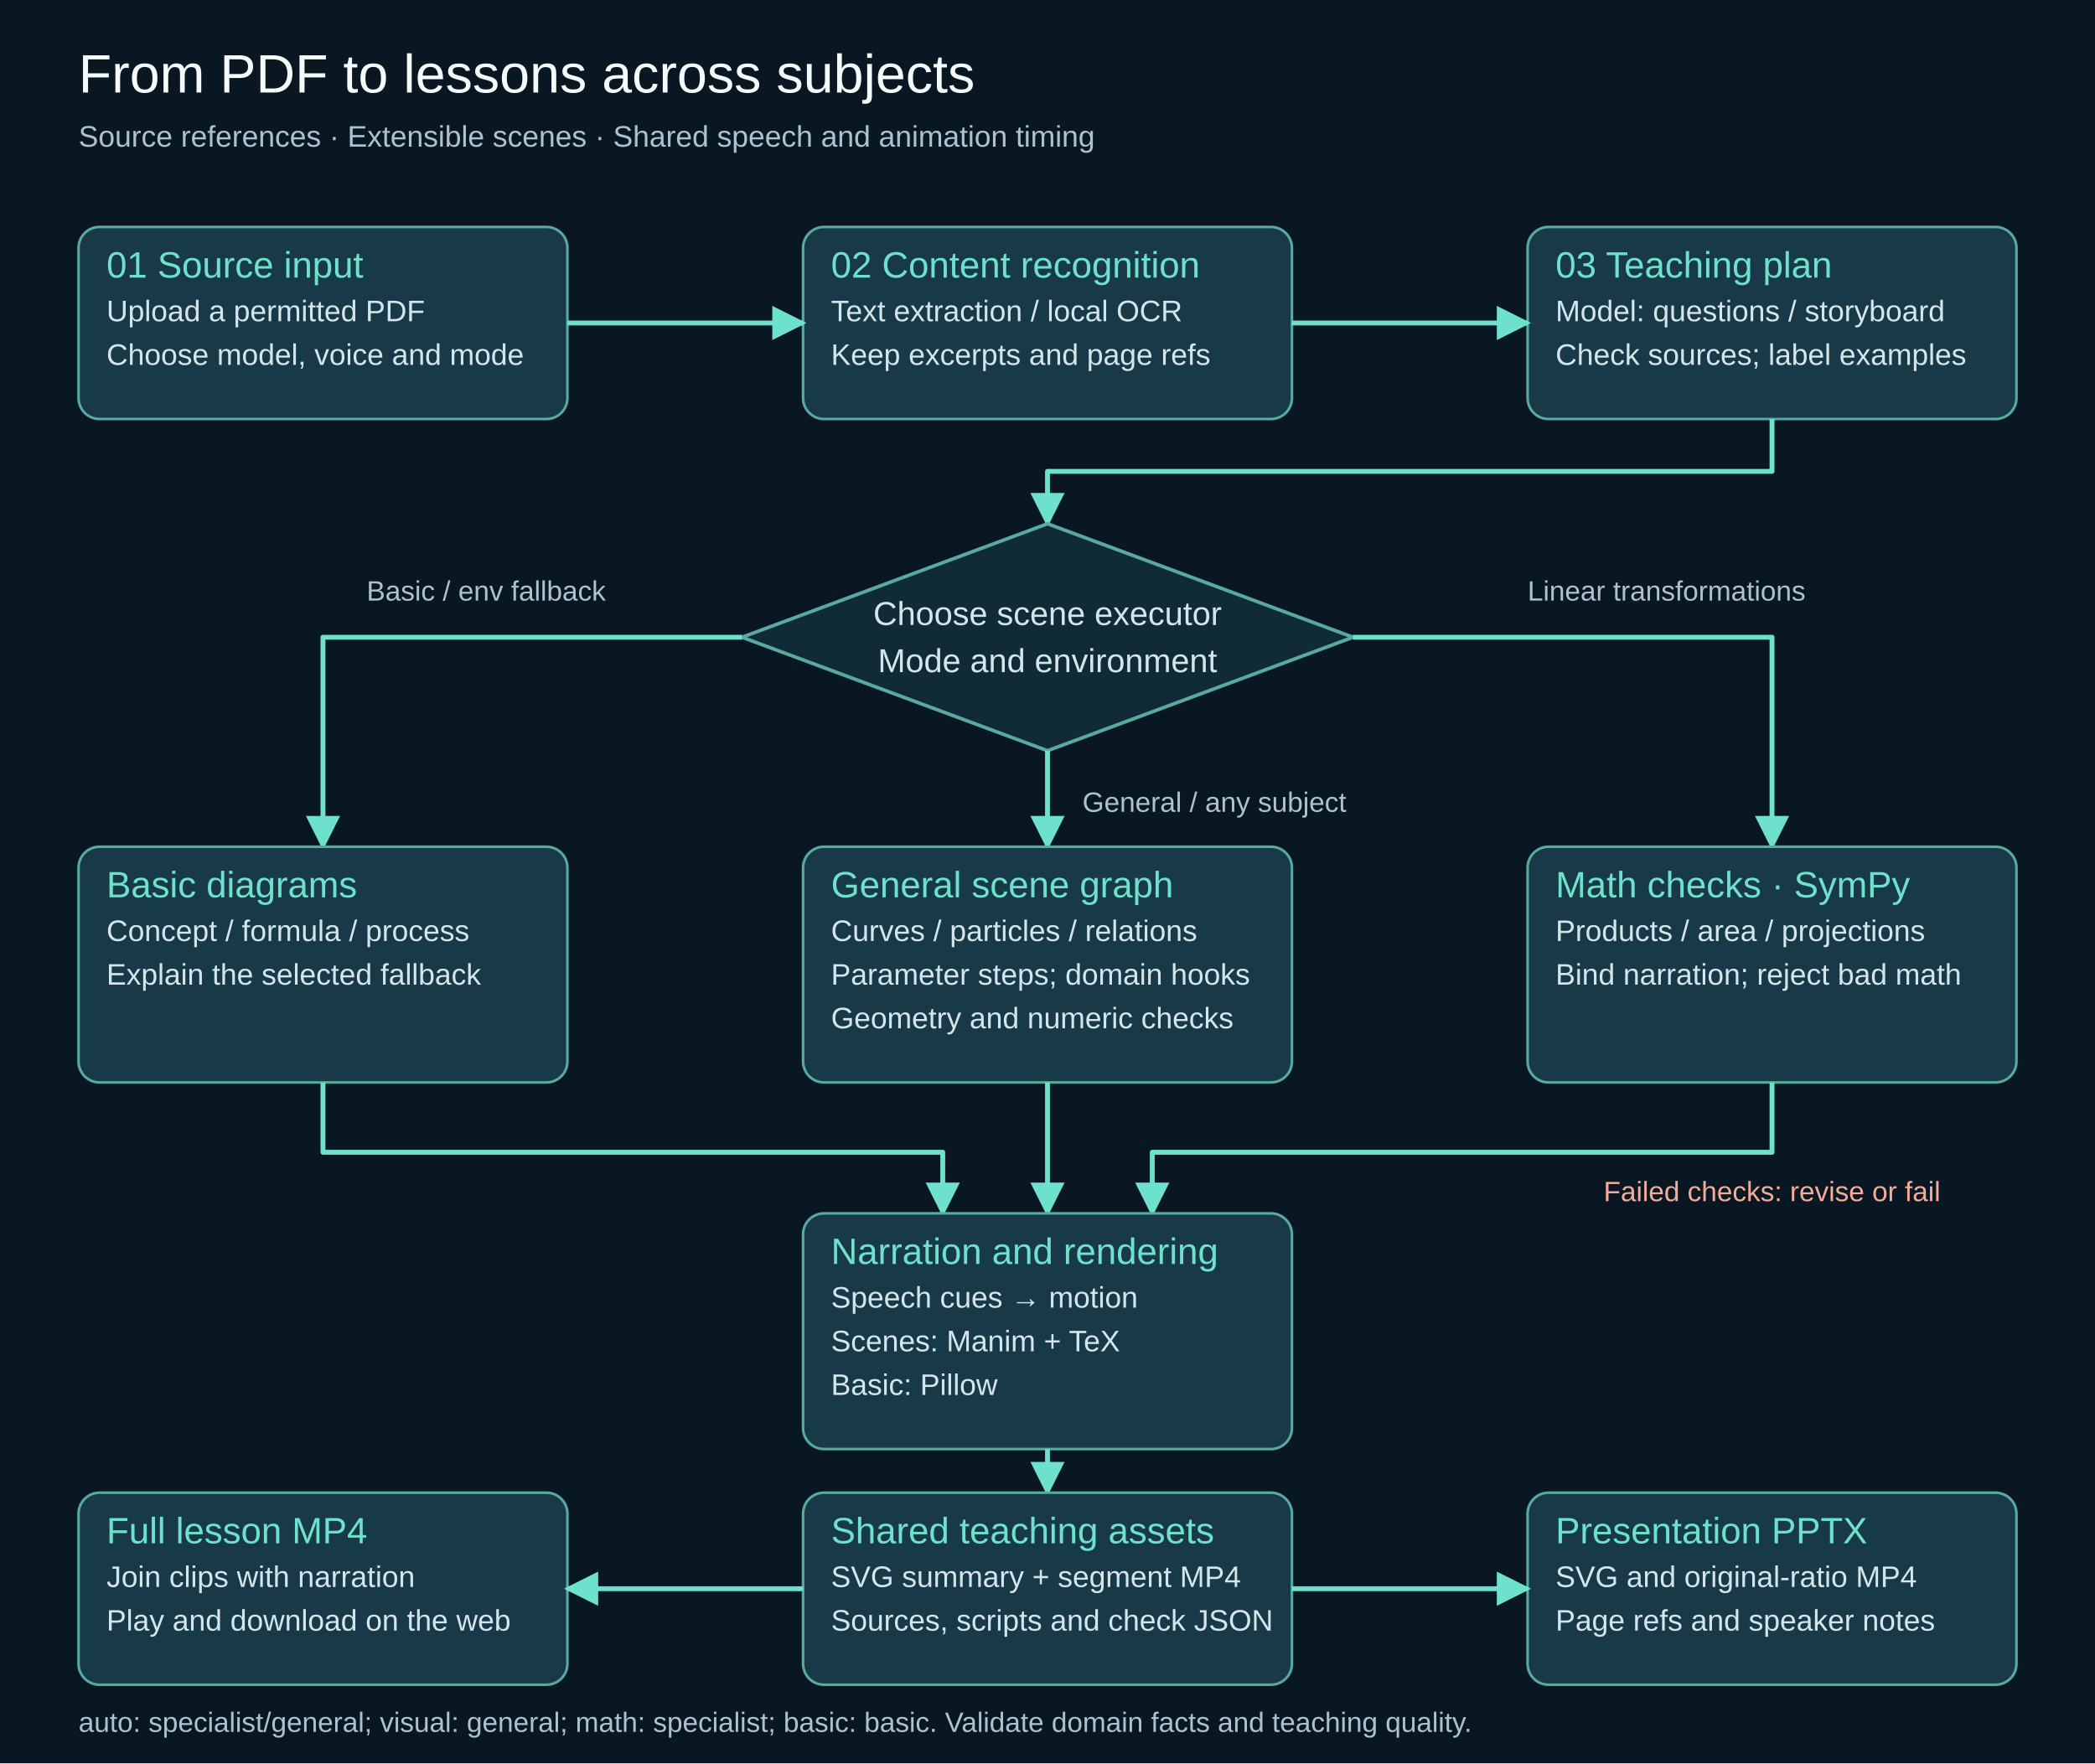
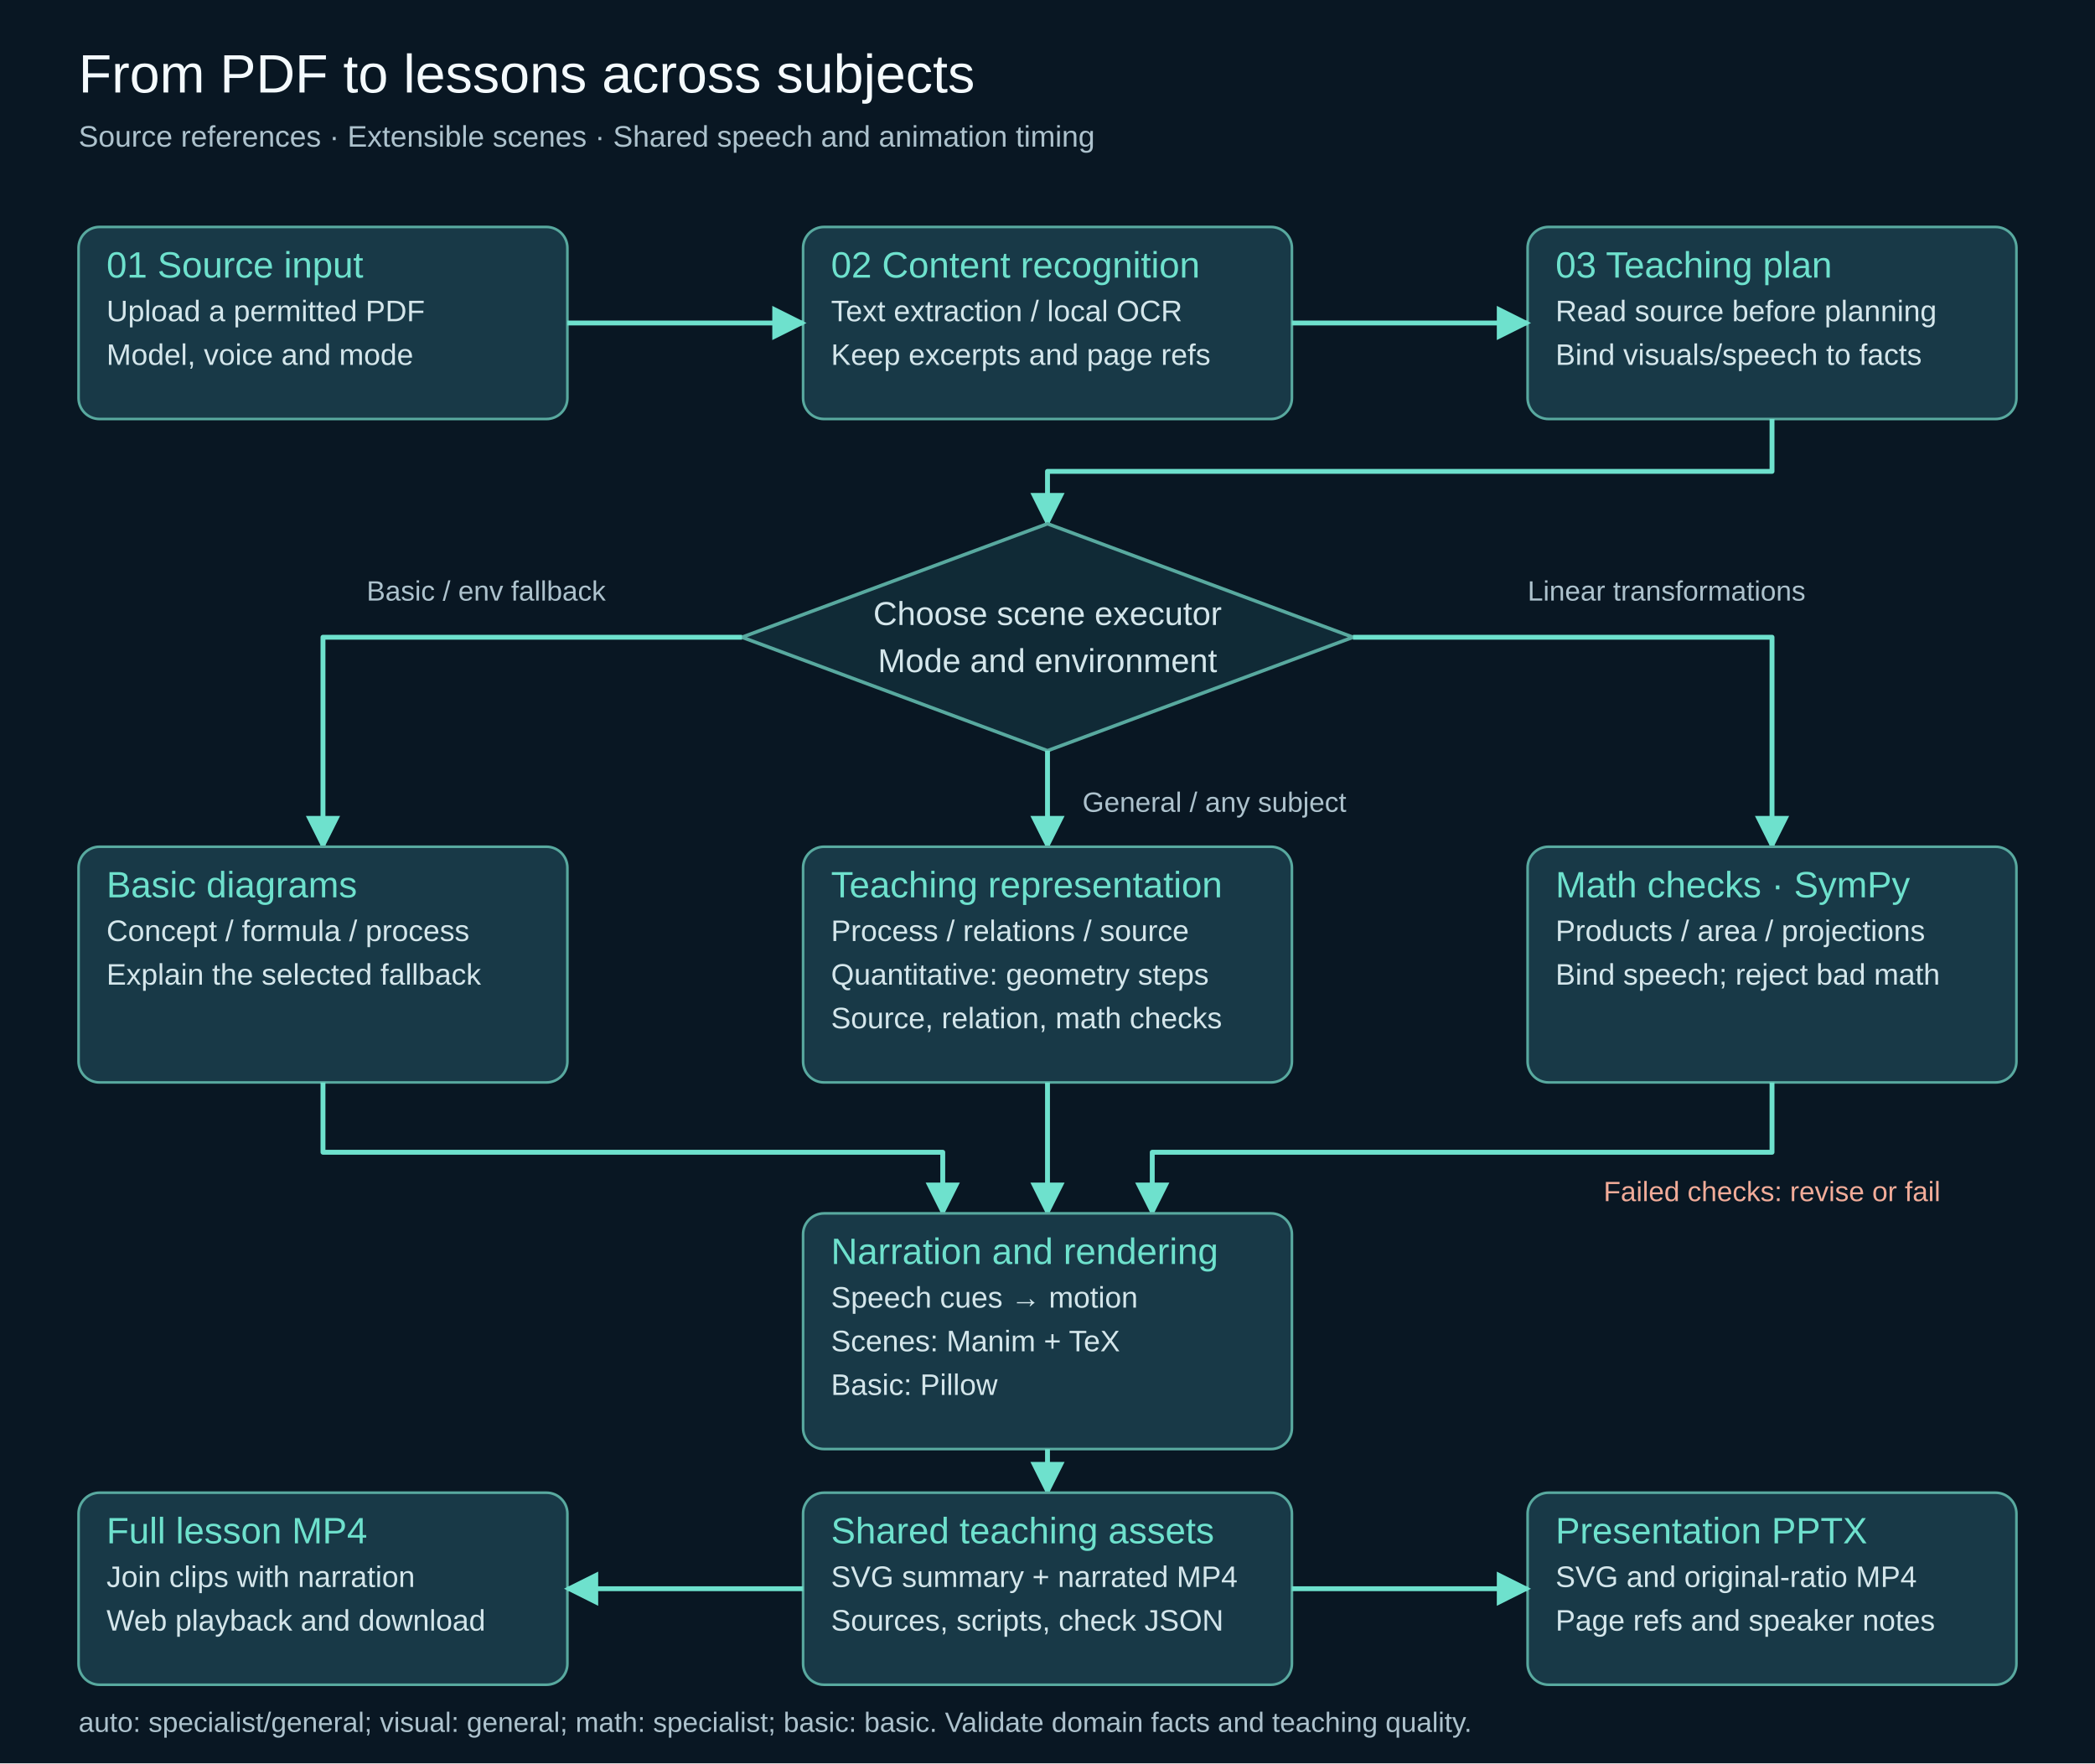
<svg xmlns="http://www.w3.org/2000/svg" width="1200" height="1010" viewBox="0 0 1200 1010" role="img" aria-labelledby="title desc">
  <defs>
    <marker id="arrow" viewBox="0 0 10 10" refX="9" refY="5" markerWidth="7" markerHeight="7" orient="auto">
      <path d="M 0 0 L 10 5 L 0 10 Z" fill="#6EE1CD" />
    </marker>
  </defs>
  <rect width="1200" height="1010" fill="#091723" />
  <text x="45" y="53" fill="#F4FAFD" font-family="Microsoft YaHei,Arial,sans-serif" font-size="31" text-anchor="start">From PDF to lessons across subjects</text>
  <text x="45" y="84" fill="#ADC2CD" font-family="Microsoft YaHei,Arial,sans-serif" font-size="17" text-anchor="start">Source references · Extensible scenes · Shared speech and animation timing</text>
  <rect x="45" y="130" width="280" height="110" rx="12" fill="#183947" stroke="#58A99F" stroke-width="1.5" />
  <text x="61" y="159" fill="#6EE1CD" font-family="Microsoft YaHei,Arial,sans-serif" font-size="21" text-anchor="start">01 Source input</text>
  <text x="61" y="184" fill="#D4E6EB" font-family="Microsoft YaHei,Arial,sans-serif" font-size="17" text-anchor="start">Upload a permitted PDF</text>
-   <text x="61" y="209" fill="#D4E6EB" font-family="Microsoft YaHei,Arial,sans-serif" font-size="17" text-anchor="start">Choose model, voice and mode</text>
+   <text x="61" y="209" fill="#D4E6EB" font-family="Microsoft YaHei,Arial,sans-serif" font-size="17" text-anchor="start">Model, voice and mode</text>
  <rect x="460" y="130" width="280" height="110" rx="12" fill="#183947" stroke="#58A99F" stroke-width="1.5" />
  <text x="476" y="159" fill="#6EE1CD" font-family="Microsoft YaHei,Arial,sans-serif" font-size="21" text-anchor="start">02 Content recognition</text>
  <text x="476" y="184" fill="#D4E6EB" font-family="Microsoft YaHei,Arial,sans-serif" font-size="17" text-anchor="start">Text extraction / local OCR</text>
  <text x="476" y="209" fill="#D4E6EB" font-family="Microsoft YaHei,Arial,sans-serif" font-size="17" text-anchor="start">Keep excerpts and page refs</text>
  <rect x="875" y="130" width="280" height="110" rx="12" fill="#183947" stroke="#58A99F" stroke-width="1.5" />
  <text x="891" y="159" fill="#6EE1CD" font-family="Microsoft YaHei,Arial,sans-serif" font-size="21" text-anchor="start">03 Teaching plan</text>
-   <text x="891" y="184" fill="#D4E6EB" font-family="Microsoft YaHei,Arial,sans-serif" font-size="17" text-anchor="start">Model: questions / storyboard</text>
-   <text x="891" y="209" fill="#D4E6EB" font-family="Microsoft YaHei,Arial,sans-serif" font-size="17" text-anchor="start">Check sources; label examples</text>
+   <text x="891" y="184" fill="#D4E6EB" font-family="Microsoft YaHei,Arial,sans-serif" font-size="17" text-anchor="start">Read source before planning</text>
+   <text x="891" y="209" fill="#D4E6EB" font-family="Microsoft YaHei,Arial,sans-serif" font-size="17" text-anchor="start">Bind visuals/speech to facts</text>
  <path d="M 325 185 H 460" fill="none" stroke="#6EE1CD" stroke-width="2.8" stroke-linejoin="round" marker-end="url(#arrow)" />
  <path d="M 740 185 H 875" fill="none" stroke="#6EE1CD" stroke-width="2.8" stroke-linejoin="round" marker-end="url(#arrow)" />
  <path d="M 1015 240 V 270 H 600 V 300" fill="none" stroke="#6EE1CD" stroke-width="2.8" stroke-linejoin="round" marker-end="url(#arrow)" />
  <path d="M 600 300 L 775 365 L 600 430 L 425 365 Z" fill="#102A36" stroke="#58A99F" stroke-width="2" />
  <text x="600" y="358" fill="#D4E6EB" font-family="Microsoft YaHei,Arial,sans-serif" font-size="19" text-anchor="middle">Choose scene executor</text>
  <text x="600" y="385" fill="#D4E6EB" font-family="Microsoft YaHei,Arial,sans-serif" font-size="19" text-anchor="middle">Mode and environment</text>
  <path d="M 425 365 H 185 V 485" fill="none" stroke="#6EE1CD" stroke-width="2.8" stroke-linejoin="round" marker-end="url(#arrow)" />
  <text x="210" y="344" fill="#ADC2CD" font-family="Microsoft YaHei,Arial,sans-serif" font-size="16" text-anchor="start">Basic / env fallback</text>
  <path d="M 775 365 H 1015 V 485" fill="none" stroke="#6EE1CD" stroke-width="2.8" stroke-linejoin="round" marker-end="url(#arrow)" />
  <text x="875" y="344" fill="#ADC2CD" font-family="Microsoft YaHei,Arial,sans-serif" font-size="16" text-anchor="start">Linear transformations</text>
  <path d="M 600 430 V 485" fill="none" stroke="#6EE1CD" stroke-width="2.8" stroke-linejoin="round" marker-end="url(#arrow)" />
  <text x="620" y="465" fill="#ADC2CD" font-family="Microsoft YaHei,Arial,sans-serif" font-size="16" text-anchor="start">General / any subject</text>
  <rect x="45" y="485" width="280" height="135" rx="12" fill="#183947" stroke="#58A99F" stroke-width="1.5" />
  <text x="61" y="514" fill="#6EE1CD" font-family="Microsoft YaHei,Arial,sans-serif" font-size="21" text-anchor="start">Basic diagrams</text>
  <text x="61" y="539" fill="#D4E6EB" font-family="Microsoft YaHei,Arial,sans-serif" font-size="17" text-anchor="start">Concept / formula / process</text>
  <text x="61" y="564" fill="#D4E6EB" font-family="Microsoft YaHei,Arial,sans-serif" font-size="17" text-anchor="start">Explain the selected fallback</text>
  <rect x="875" y="485" width="280" height="135" rx="12" fill="#183947" stroke="#58A99F" stroke-width="1.5" />
  <text x="891" y="514" fill="#6EE1CD" font-family="Microsoft YaHei,Arial,sans-serif" font-size="21" text-anchor="start">Math checks · SymPy</text>
  <text x="891" y="539" fill="#D4E6EB" font-family="Microsoft YaHei,Arial,sans-serif" font-size="17" text-anchor="start">Products / area / projections</text>
-   <text x="891" y="564" fill="#D4E6EB" font-family="Microsoft YaHei,Arial,sans-serif" font-size="17" text-anchor="start">Bind narration; reject bad math</text>
+   <text x="891" y="564" fill="#D4E6EB" font-family="Microsoft YaHei,Arial,sans-serif" font-size="17" text-anchor="start">Bind speech; reject bad math</text>
  <rect x="460" y="485" width="280" height="135" rx="12" fill="#183947" stroke="#58A99F" stroke-width="1.5" />
-   <text x="476" y="514" fill="#6EE1CD" font-family="Microsoft YaHei,Arial,sans-serif" font-size="21" text-anchor="start">General scene graph</text>
-   <text x="476" y="539" fill="#D4E6EB" font-family="Microsoft YaHei,Arial,sans-serif" font-size="17" text-anchor="start">Curves / particles / relations</text>
-   <text x="476" y="564" fill="#D4E6EB" font-family="Microsoft YaHei,Arial,sans-serif" font-size="17" text-anchor="start">Parameter steps; domain hooks</text>
-   <text x="476" y="589" fill="#D4E6EB" font-family="Microsoft YaHei,Arial,sans-serif" font-size="17" text-anchor="start">Geometry and numeric checks</text>
+   <text x="476" y="514" fill="#6EE1CD" font-family="Microsoft YaHei,Arial,sans-serif" font-size="21" text-anchor="start">Teaching representation</text>
+   <text x="476" y="539" fill="#D4E6EB" font-family="Microsoft YaHei,Arial,sans-serif" font-size="17" text-anchor="start">Process / relations / source</text>
+   <text x="476" y="564" fill="#D4E6EB" font-family="Microsoft YaHei,Arial,sans-serif" font-size="17" text-anchor="start">Quantitative: geometry steps</text>
+   <text x="476" y="589" fill="#D4E6EB" font-family="Microsoft YaHei,Arial,sans-serif" font-size="17" text-anchor="start">Source, relation, math checks</text>
  <path d="M 185 620 V 660 H 540 V 695" fill="none" stroke="#6EE1CD" stroke-width="2.8" stroke-linejoin="round" marker-end="url(#arrow)" />
  <path d="M 1015 620 V 660 H 660 V 695" fill="none" stroke="#6EE1CD" stroke-width="2.8" stroke-linejoin="round" marker-end="url(#arrow)" />
  <path d="M 600 620 V 695" fill="none" stroke="#6EE1CD" stroke-width="2.8" stroke-linejoin="round" marker-end="url(#arrow)" />
  <rect x="460" y="695" width="280" height="135" rx="12" fill="#183947" stroke="#58A99F" stroke-width="1.5" />
  <text x="476" y="724" fill="#6EE1CD" font-family="Microsoft YaHei,Arial,sans-serif" font-size="21" text-anchor="start">Narration and rendering</text>
  <text x="476" y="749" fill="#D4E6EB" font-family="Microsoft YaHei,Arial,sans-serif" font-size="17" text-anchor="start">Speech cues → motion</text>
  <text x="476" y="774" fill="#D4E6EB" font-family="Microsoft YaHei,Arial,sans-serif" font-size="17" text-anchor="start">Scenes: Manim + TeX</text>
  <text x="476" y="799" fill="#D4E6EB" font-family="Microsoft YaHei,Arial,sans-serif" font-size="17" text-anchor="start">Basic: Pillow</text>
  <text x="1015" y="688" fill="#F2AC99" font-family="Microsoft YaHei,Arial,sans-serif" font-size="16" text-anchor="middle">Failed checks: revise or fail</text>
  <path d="M 600 830 V 855" fill="none" stroke="#6EE1CD" stroke-width="2.8" stroke-linejoin="round" marker-end="url(#arrow)" />
  <rect x="460" y="855" width="280" height="110" rx="12" fill="#183947" stroke="#58A99F" stroke-width="1.5" />
  <text x="476" y="884" fill="#6EE1CD" font-family="Microsoft YaHei,Arial,sans-serif" font-size="21" text-anchor="start">Shared teaching assets</text>
-   <text x="476" y="909" fill="#D4E6EB" font-family="Microsoft YaHei,Arial,sans-serif" font-size="17" text-anchor="start">SVG summary + segment MP4</text>
-   <text x="476" y="934" fill="#D4E6EB" font-family="Microsoft YaHei,Arial,sans-serif" font-size="17" text-anchor="start">Sources, scripts and check JSON</text>
+   <text x="476" y="909" fill="#D4E6EB" font-family="Microsoft YaHei,Arial,sans-serif" font-size="17" text-anchor="start">SVG summary + narrated MP4</text>
+   <text x="476" y="934" fill="#D4E6EB" font-family="Microsoft YaHei,Arial,sans-serif" font-size="17" text-anchor="start">Sources, scripts, check JSON</text>
  <rect x="45" y="855" width="280" height="110" rx="12" fill="#183947" stroke="#58A99F" stroke-width="1.5" />
  <text x="61" y="884" fill="#6EE1CD" font-family="Microsoft YaHei,Arial,sans-serif" font-size="21" text-anchor="start">Full lesson MP4</text>
  <text x="61" y="909" fill="#D4E6EB" font-family="Microsoft YaHei,Arial,sans-serif" font-size="17" text-anchor="start">Join clips with narration</text>
-   <text x="61" y="934" fill="#D4E6EB" font-family="Microsoft YaHei,Arial,sans-serif" font-size="17" text-anchor="start">Play and download on the web</text>
+   <text x="61" y="934" fill="#D4E6EB" font-family="Microsoft YaHei,Arial,sans-serif" font-size="17" text-anchor="start">Web playback and download</text>
  <rect x="875" y="855" width="280" height="110" rx="12" fill="#183947" stroke="#58A99F" stroke-width="1.5" />
  <text x="891" y="884" fill="#6EE1CD" font-family="Microsoft YaHei,Arial,sans-serif" font-size="21" text-anchor="start">Presentation PPTX</text>
  <text x="891" y="909" fill="#D4E6EB" font-family="Microsoft YaHei,Arial,sans-serif" font-size="17" text-anchor="start">SVG and original-ratio MP4</text>
  <text x="891" y="934" fill="#D4E6EB" font-family="Microsoft YaHei,Arial,sans-serif" font-size="17" text-anchor="start">Page refs and speaker notes</text>
  <path d="M 460 910 H 325" fill="none" stroke="#6EE1CD" stroke-width="2.8" stroke-linejoin="round" marker-end="url(#arrow)" />
  <path d="M 740 910 H 875" fill="none" stroke="#6EE1CD" stroke-width="2.8" stroke-linejoin="round" marker-end="url(#arrow)" />
  <text x="45" y="992" fill="#ADC2CD" font-family="Microsoft YaHei,Arial,sans-serif" font-size="16" text-anchor="start">auto: specialist/general; visual: general; math: specialist; basic: basic. Validate domain facts and teaching quality.</text>
</svg>
